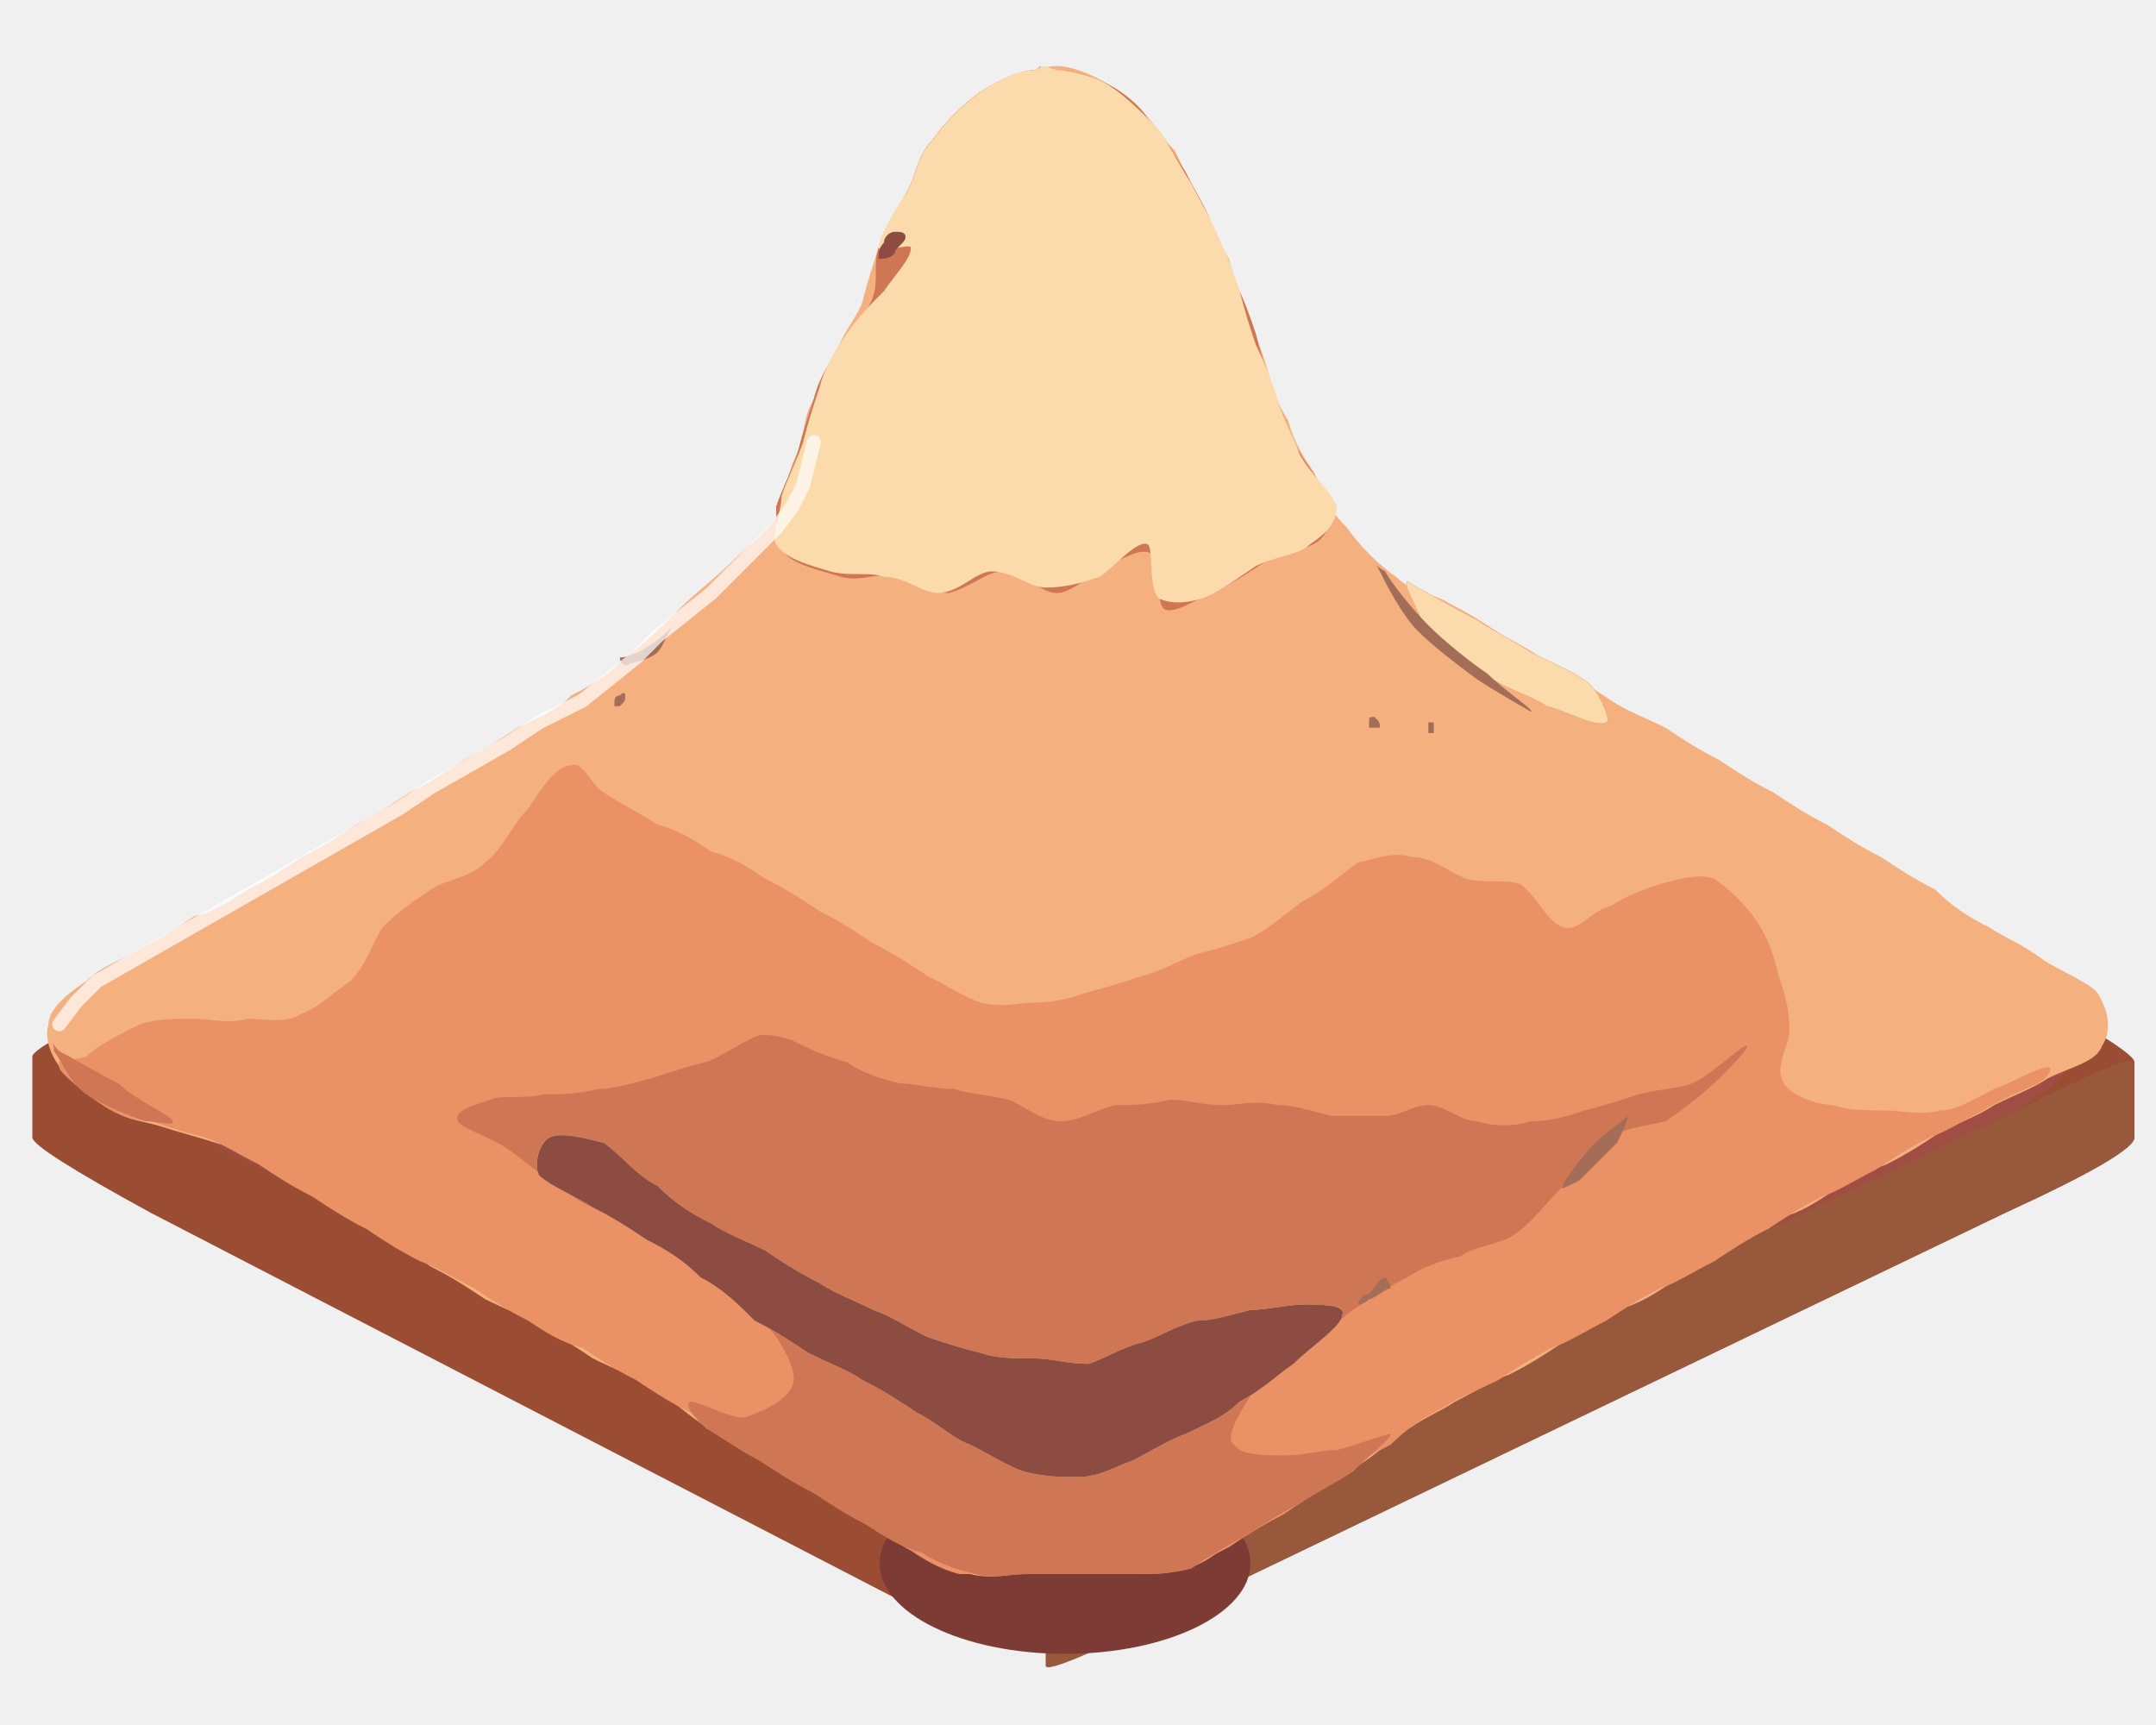
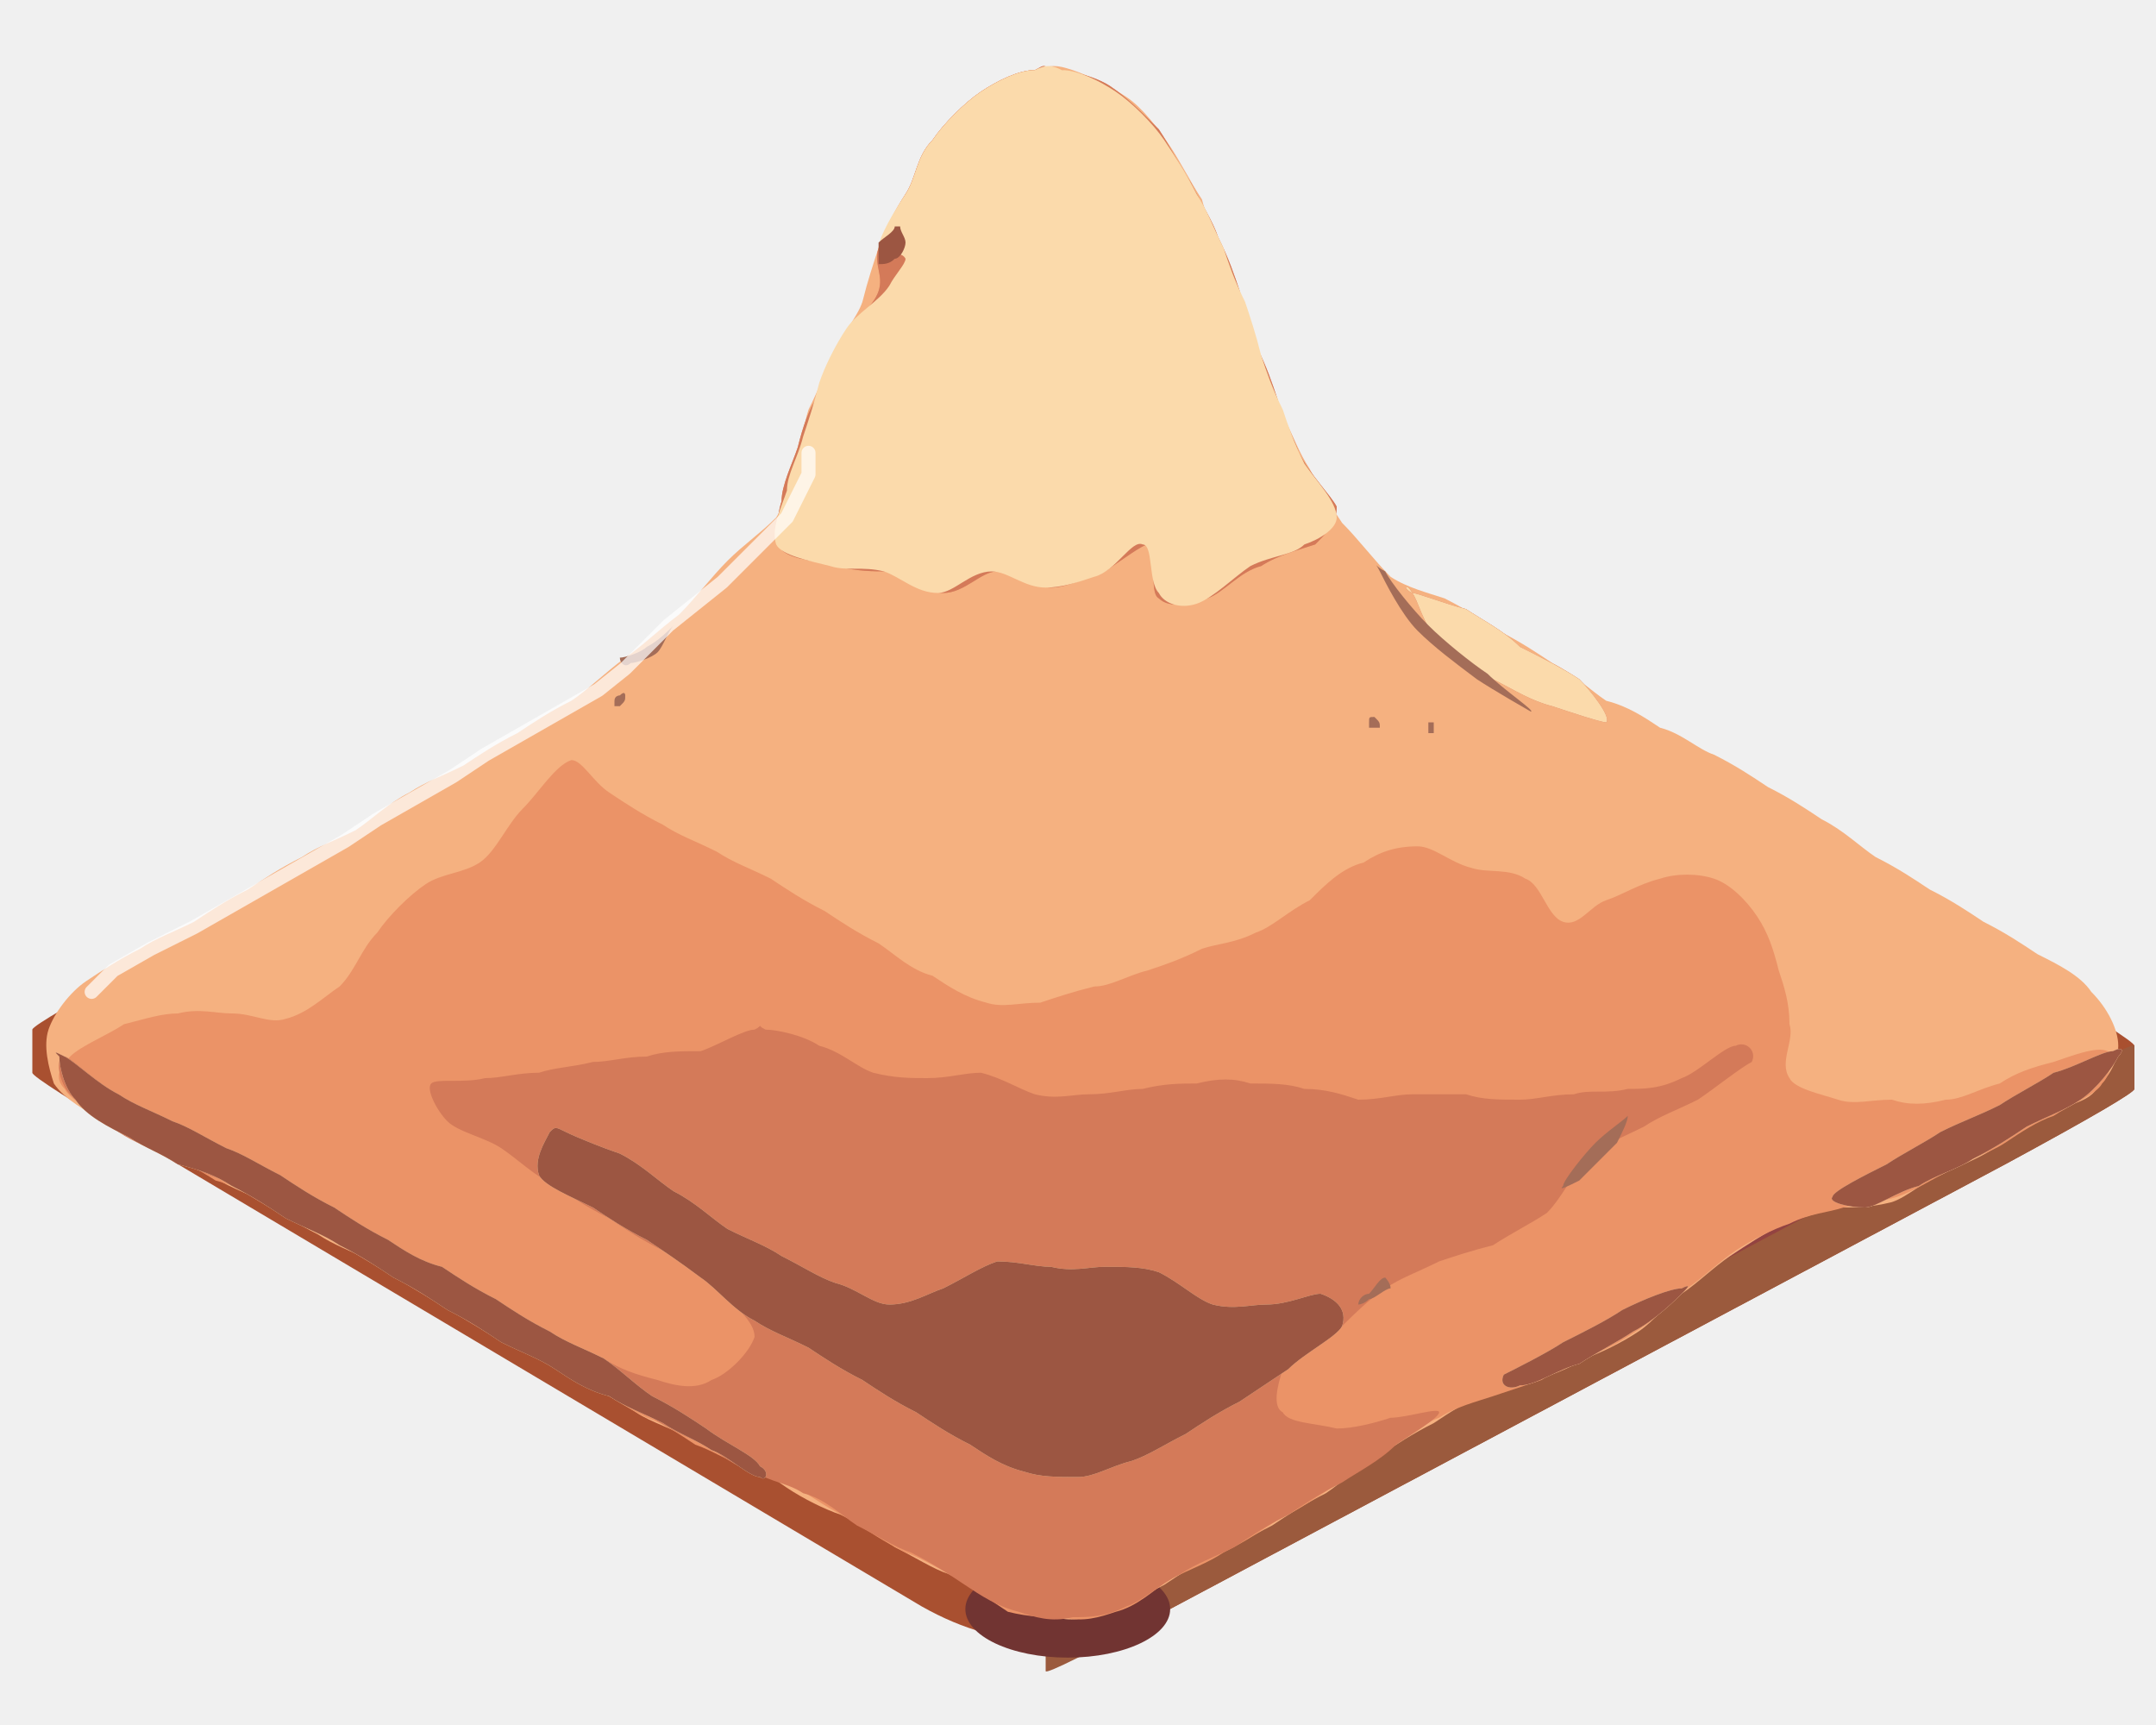
<svg xmlns="http://www.w3.org/2000/svg" viewBox="0 0 400 320" width="400" height="320">
  <defs>
    <clipPath id="mountain-orange-top-clip">
-       <path d="M184 109Q208 97 231 109L374 183Q396 195 372 207L218 281Q194 292 171 281L28 206Q6 194 30 183Z" />
+       <path d="M184 95Q208 82 231 95L374 180Q396 193 372 206L218 288Q194 301 171 288L28 203Q6 190 30 177Z" />
    </clipPath>
  </defs>
  <g id="mountain-orange">
    <g id="mountain-orange-tile">
-       <path fill="#9b4d33" d="M184 109Q208 97 231 109L374 183Q396 195 396 197L396 211Q396 214 372 225L218 299Q194 311 171 299L28 225Q6 213 6 211L6 196Q6 194 30 183Z" />
-       <path fill="#98583b" d="M194 295Q194 292 218 281L372 207Q396 195 396 197L396 211Q396 214 372 225L218 299Q194 311 194 309Z" />
-       <path fill="#a04e44" d="M184 109Q208 97 231 109L374 183Q396 195 372 207L218 281Q194 292 171 281L28 206Q6 194 30 183Z" />
-       <path fill="#ab635a" d="M177 122Q205 109 231 122L341 179Q367 193 339 206L221 263Q193 277 167 263L57 206Q31 192 59 179Z" clip-path="url(#mountain-orange-top-clip)" />
+       <path fill="#a95030" d="M184 95Q208 82 231 95L374 180Q396 193 396 194L396 202Q396 203 372 216L218 298Q194 311 171 298L28 213Q6 200 6 199L6 191Q6 190 30 177Z" />
+       <path fill="#9b5a3d" d="M194 302Q194 301 218 288L372 206Q396 193 396 194L396 202Q396 203 372 216L218 298Q194 311 194 310Z" />
+       <path fill="#924341" d="M184 95Q208 82 231 95L374 180Q396 193 372 206L218 288Q194 301 171 288L28 203Q6 190 30 177Z" />
+       <path fill="#9f5957" d="M177 110Q205 95 231 111L341 176Q367 191 339 206L221 269Q193 284 167 268L57 203Q31 188 59 173Z" clip-path="url(#mountain-orange-top-clip)" />
    </g>
    <g id="mountain-orange-cone">
-       <ellipse id="mountain-orange-contact" cx="197.6" cy="290.0" rx="34.4" ry="16.8" fill="#7c3c35" />
-       <path id="mountain-orange-tone-0" fill="#f4b07f" d="M192 13c-3 0-7 2-10 4-3 2-7 6-9 9-3 3-3 7-5 10-2 4-3 7-5 10-1 3-2 6-3 10-1 3-4 6-5 10-2 3-3 6-5 10-1 3-1 6-3 10-1 3-2 7-3 10-2 3-5 5-8 8-3 3-7 6-10 9-3 3-6 6-10 9-3 3-6 5-10 7-3 3-6 4-10 6-3 2-6 4-10 6-3 2-6 4-10 6-3 2-6 4-10 6-3 2-6 4-10 6-3 2-6 4-10 6-3 2-6 4-10 5-3 2-6 4-10 6-3 2-7 3-10 6-3 2-7 5-7 8-1 3 1 7 3 9 3 3 6 5 9 7 3 2 6 2 9 3 3 1 7 2 10 3 4 1 7 3 10 5 4 2 7 4 10 6 4 2 7 4 10 6 4 2 7 4 10 6 4 2 7 4 10 6 4 2 7 3 10 5 4 2 7 4 10 6 4 2 7 3 10 5 4 2 7 5 10 7 4 3 7 4 10 6 4 2 7 4 10 6 4 2 7 4 10 6 4 2 7 5 10 6 4 2 7 3 10 4 4 1 7 0 10 0 4 0 7 0 10 0 4 0 7 0 10 0 4 0 7 0 10-1 4-1 7-4 10-6 4-2 7-4 10-6 4-2 7-4 10-6 4-2 7-5 10-7 4-3 7-4 10-6 4-2 7-4 10-5 4-2 7-4 10-6 4-2 7-4 10-6 4-1 7-3 10-5 4-2 7-4 10-6 4-2 7-4 10-6 4-1 7-3 10-5 4-2 7-4 10-5 4-2 7-4 10-6 4-2 7-3 10-5 4-2 7-3 10-5 4-2 9-3 10-6 2-3 1-7-1-10-2-2-7-4-10-6-4-3-7-4-10-6-4-2-7-4-10-7-4-2-7-4-10-6-4-2-7-4-10-6-4-2-7-4-10-6-4-2-7-4-10-6-4-2-7-4-10-6-4-2-7-3-10-5-3-2-6-4-10-6-3-2-6-4-10-6-3-2-6-4-10-6-3-2-7-2-10-5-3-2-7-6-9-9-3-3-5-6-6-10-2-3-4-6-5-10-2-3-3-6-4-10-1-3-2-6-4-10-1-3-2-6-3-10-2-3-3-6-5-10-2-3-3-6-5-10-3-3-5-7-8-9-3-3-7-5-10-6-3-1-5-1-8 0z" />
-       <path id="mountain-orange-tone-1" fill="#eb9166" d="M106 142c-3 0-6 5-8 8-3 3-5 8-8 10-3 3-7 3-10 5-3 2-6 4-9 7-2 3-3 7-6 10-3 2-6 5-9 6-3 2-7 1-10 1-4 1-7 0-10 0-4 0-7 0-10 1-4 2-8 4-10 6-3 1-6 0-5 2 0 1 5 5 8 7 3 2 6 3 9 3 3 1 6 2 10 3 3 1 6 3 10 5 3 2 6 4 10 6 3 2 6 4 10 6 3 2 6 4 10 6 3 1 6 3 10 5 3 2 6 4 10 6 3 2 6 4 10 5 3 2 6 4 10 6 3 2 6 4 10 6 3 3 6 5 10 7 3 2 6 4 10 6 3 2 6 4 10 6 3 2 6 4 10 6 3 2 6 4 10 5 3 0 6 0 10 0 3 0 6 0 10 0 3 0 6 0 10 0 3 0 6 0 10-1 3 0 6-2 10-4 3-2 6-4 10-6 3-2 6-4 10-7 3-2 6-4 10-6 3-3 6-5 10-7 3-2 6-3 10-5 3-2 6-4 10-6 3-1 6-3 10-5 3-2 6-4 10-6 3-1 6-3 10-5 3-2 6-4 10-6 3-2 6-4 10-6 3-1 6-3 10-5 3-2 6-4 10-6 3-1 6-3 10-5 3-2 8-4 10-5 2-1 3-3 2-3-2 0-7 3-10 4-4 2-7 4-10 4-4 1-7 0-10 0-4 0-7 0-10-1-3 0-8-2-9-4-2-3 1-7 1-10 0-4-1-7-2-10-1-4-2-7-4-10-2-3-5-6-8-8-3-1-6 0-10 1-3 1-6 2-9 4-4 1-6 5-9 4-3-1-5-6-8-8-3-1-6 0-10-1-3-1-6-4-10-4-3-1-6 0-10 1-3 2-6 5-10 7-3 2-6 5-10 7-3 1-6 2-10 3-3 1-6 3-10 4-3 1-6 2-10 3-3 1-6 2-10 2-3 0-6 1-10 0-3-1-6-3-10-5-3-2-6-4-10-6-3-2-6-4-10-6-3-2-6-4-10-6-3-2-6-4-10-5-3-2-6-4-10-5-3-2-7-4-10-6-2-1-4-6-6-5zM261 109c1 2 3 7 5 10 3 2 7 5 11 7 3 2 7 3 10 5 4 1 9 4 11 3 1 0-1-5-3-7-2-2-7-4-11-6-3-2-7-4-10-6-4-2-9-5-11-6-2-1-2-2-2 0zM192 13c-2 0-7 2-10 4-3 2-7 6-9 9-3 3-3 7-5 10-2 4-4 7-5 10-1 3 0 6-1 9-1 3-4 6-6 9-2 3-4 6-5 10-1 3-2 6-3 10-1 3-3 7-4 10 0 3 0 6 2 9 2 2 7 3 10 4 4 1 7-1 10 0 4 0 7 3 10 3 4-1 7-4 10-4 4 0 7 4 10 4 3 0 7-4 9-5 3-1 7-4 9-2 2 1 0 8 2 10 2 1 6-2 9-3 4-2 7-4 10-6 4-2 8-2 10-4 2-2 2-5 1-8-1-3-4-6-6-10-1-3-3-6-4-10-1-3-2-6-3-10-1-3-2-6-4-10-1-3-2-6-4-10-1-3-3-6-5-10-2-3-4-7-7-10-2-3-6-6-9-7-4-2-8-2-10-2-2-1 0-1-2 0z" />
-       <path id="mountain-orange-tone-2" fill="#cf7655" d="M10 195c1 1 3 6 6 8 3 2 8 4 11 5 2 0 6 1 5 0 0-1-7-4-10-7-4-2-9-5-11-6-2-2-1-2-1 0zM141 192c-3 1-7 4-10 5-4 1-7 2-10 3-4 1-7 2-10 2-4 1-7 1-10 1-4 1-8 0-10 1-3 1-7 2-6 4 0 1 6 3 9 5 3 2 6 5 10 7 3 3 6 4 10 6 3 2 6 4 10 6 3 2 6 5 10 7 3 3 8 6 10 9 2 3 4 7 3 9-1 3-6 5-9 6-3 0-8-3-10-3-1 1 1 3 3 5 2 1 6 4 10 6 3 2 6 4 10 6 3 2 6 4 10 6 3 2 6 4 10 5 3 2 6 3 10 4 3 1 6 0 10 0 3 0 6 0 10 0 3 0 6 0 10 0 3 0 6 0 10-1 3-2 6-4 10-6 3-2 6-4 10-6 3-2 7-4 10-6 3-3 7-6 7-7-1 0-6 2-10 3-3 0-6 1-10 1-3 0-8 0-9-2-2-1 1-6 3-9 2-3 7-5 10-8 3-2 6-6 9-8 3-2 6-4 10-6 3-2 6-3 10-4 3-2 7-2 10-4 3-2 6-6 9-9 3-3 6-7 9-9 3-2 6-2 10-3 3-2 7-5 10-8 2-2 6-6 5-6-1 0-6 5-10 7-3 1-6 1-10 2-3 1-6 2-10 3-3 1-6 2-10 2-3 1-7 1-10 0-3 0-6-3-9-3-3 0-5 2-8 2-3 0-7 0-10 0-4-1-7-2-10-2-4-1-7 0-10 0-4 0-7-1-10-1-4 1-7 1-10 1-4 1-7 3-10 3-4 0-7-3-10-4-4-1-7-1-10-2-4 0-7-1-10-1-4-1-7-2-10-4-4-1-8-3-10-4-3-1-4-1-6-1zM261 109c1 2 3 7 5 10 3 2 7 5 11 7 3 2 7 3 10 5 4 1 9 4 11 3 1 0-1-5-3-7-2-2-7-4-11-6-3-2-7-4-10-6-4-2-9-5-11-6-2-1-2-2-2 0zM192 13c-2 0-7 2-10 4-3 2-7 6-9 9-3 3-3 7-5 10-2 4-4 7-5 10-1 3 0 6-1 9-1 3-4 6-6 9-2 3-4 6-5 10-1 3-2 6-3 10-1 3-3 7-4 10 0 3 0 6 2 9 2 2 7 3 10 4 4 1 7-1 10 0 4 0 7 3 10 3 4-1 7-4 10-4 4 0 7 4 10 4 3 0 7-4 9-5 3-1 7-4 9-2 2 1 0 8 2 10 2 1 6-2 9-3 4-2 7-4 10-6 4-2 8-2 10-4 2-2 2-5 1-8-1-3-4-6-6-10-1-3-3-6-4-10-1-3-2-6-3-10-1-3-2-6-4-10-1-3-2-6-4-10-1-3-3-6-5-10-2-3-4-7-7-10-2-3-6-6-9-7-4-2-8-2-10-2-2-1 0-1-2 0z" />
-       <path id="mountain-orange-tone-3" fill="#fbdaab" d="M102 211c-2 1-3 5-2 7 2 2 7 4 10 6 4 2 7 4 10 6 4 2 7 4 10 7 4 2 7 5 10 8 4 2 7 4 10 6 4 2 7 3 10 5 4 2 7 4 10 6 4 2 7 5 10 6 4 2 7 4 10 5 4 1 7 1 10 1 4 0 7-2 10-3 4-2 7-4 10-5 4-2 7-3 10-6 4-2 7-5 10-7 3-3 9-7 9-9 1-2-4-2-7-2-3 0-7 1-10 1-4 1-7 2-10 2-4 1-7 3-10 4-4 1-7 3-10 4-4 0-7-1-10-1-4 0-7 0-10-1-4-1-7-2-10-3-4-2-7-4-10-5-4-2-7-3-10-5-4-2-7-4-10-6-4-2-7-3-10-5-4-2-7-4-10-7-4-2-7-6-10-8-4-1-8-2-10-1zM261 109c1 2 3 7 5 10 3 2 7 5 11 7 3 2 7 3 10 5 4 1 9 4 11 3 1 0-1-5-3-7-2-2-7-4-11-6-3-2-7-4-10-6-4-2-9-5-11-6-2-1-2-2-2 0zM192 13c-3 0-7 2-10 4-3 2-7 6-9 9-3 3-3 7-5 10-2 3-5 8-5 10 1 1 6-1 6 0 0 2-3 5-5 8-2 2-5 5-7 8-2 3-4 6-5 10-1 3-2 6-3 10-1 3-3 7-4 10 0 3-2 7-1 9 2 3 7 4 10 5 4 1 7 0 10 1 4 0 7 3 10 3 4 0 7-4 10-4 4 0 7 3 10 3 4 0 7-1 10-2 3-2 7-7 9-6 1 1 0 8 2 10 2 1 5 1 8 0 3-1 7-4 10-6 4-2 8-2 10-4 3-2 5-4 5-7-1-3-5-6-7-10-1-3-3-6-4-10-1-3-2-6-4-10-1-3-2-6-3-10-1-3-2-6-4-10-1-3-3-6-5-10-2-3-4-7-6-10-3-3-6-6-9-8-3-2-8-3-10-3-3-1-2-1-4 0z" />
-       <path id="mountain-orange-tone-4" fill="#8d4c42" d="M102 211c-2 1-3 5-2 7 2 2 7 4 10 6 4 2 7 4 10 6 4 2 7 4 10 7 4 2 7 5 10 8 4 2 7 4 10 6 4 2 7 3 10 5 4 2 7 4 10 6 4 2 7 5 10 6 4 2 7 4 10 5 4 1 7 1 10 1 4 0 7-2 10-3 4-2 7-4 10-5 4-2 7-3 10-6 4-2 7-5 10-7 3-3 9-7 9-9 1-2-4-2-7-2-3 0-7 1-10 1-4 1-7 2-10 2-4 1-7 3-10 4-4 1-7 3-10 4-4 0-7-1-10-1-4 0-7 0-10-1-4-1-7-2-10-3-4-2-7-4-10-5-4-2-7-3-10-5-4-2-7-4-10-6-4-2-7-3-10-5-4-2-7-4-10-7-4-2-7-6-10-8-4-1-8-2-10-1zM166 43c-1 0-2 1-2 2-1 1-1 2-1 3 1 0 2 0 3-1 0-1 2-2 2-3 0-1-1-1-2-1z" />
+       <ellipse id="mountain-orange-contact" cx="198.1" cy="298.5" rx="19.0" ry="9.0" fill="#713432" />
+       <path id="mountain-orange-tone-0" fill="#f5b180" d="M192 13c-3 0-7 2-10 4-3 2-7 6-9 9-3 3-3 7-5 10-2 4-4 7-5 10-1 3-2 6-3 10-1 3-4 6-5 10-2 3-3 6-5 10-1 3-1 6-3 10-1 3-1 7-3 10-3 3-6 5-9 8-3 3-6 7-9 10-4 3-7 6-10 8-4 3-7 6-10 8-4 2-7 4-10 6-4 2-7 4-10 6-4 2-7 3-10 5-4 2-7 5-10 7-4 2-7 3-10 5-4 2-7 4-10 6-4 2-7 4-10 6-4 2-7 3-10 5-4 2-7 4-10 6-3 2-6 6-7 9-1 3 0 7 1 10 2 3 6 5 9 7 4 2 7 3 10 5 3 2 6 3 10 5 3 2 6 3 10 5 3 2 6 4 10 6 3 2 6 3 10 5 3 2 6 4 10 6 3 2 6 4 10 6 3 2 6 4 10 5 3 2 6 4 9 6 4 1 7 3 10 5 3 2 7 3 10 5 3 1 6 2 9 4 4 1 6 3 9 5 3 2 7 4 10 5 4 2 7 4 10 6 4 2 7 4 10 5 4 2 7 4 10 6 3 1 6 2 10 2 3 1 6 0 10-1 3-1 6-3 10-5 3-2 6-4 10-6 3-1 6-3 10-5 3-2 6-4 10-6 3-2 6-5 10-7 3-2 6-4 10-6 3-2 6-4 9-5 3-1 7-2 10-3 3-1 6-2 9-4 3-1 7-3 10-5 3-2 5-5 8-7 3-2 6-5 9-7 3-2 6-4 10-6 3-1 6-2 10-3 3 0 6 0 10-1 3-1 6-4 9-5 4-2 7-3 10-5 3-2 6-4 9-6 3-2 8-2 10-5 2-2 4-5 4-8 0-3-2-7-5-10-2-3-6-5-10-7-3-2-6-4-10-6-3-2-6-4-10-6-3-2-6-4-10-6-3-2-6-5-10-7-3-2-6-4-10-6-3-2-6-4-10-6-3-1-6-4-10-5-3-2-6-4-10-5-3-2-6-5-10-7-3-2-6-4-10-6-3-2-6-4-10-6-3-1-7-2-10-4-3-3-6-7-9-10-2-3-4-6-6-10-2-3-3-6-5-10-1-3-2-6-4-10-1-3-2-6-3-10-1-3-2-6-4-10-1-3-3-6-4-10-2-3-4-7-6-10-2-3-5-7-8-9-3-2-7-4-10-5-3-1-4-1-7 0z" />
+       <path id="mountain-orange-tone-1" fill="#eb9367" d="M106 141c-3 1-6 6-9 9-3 3-5 8-8 10-3 2-7 2-10 4-3 2-7 6-9 9-3 3-4 7-7 10-3 2-6 5-10 6-3 1-6-1-10-1-3 0-6-1-10 0-3 0-6 1-10 2-3 2-8 4-10 6-2 2-3 4-1 6 1 2 6 5 9 7 3 2 6 3 9 5 3 1 7 3 10 5 4 1 7 3 10 5 4 2 7 4 10 5 4 2 7 4 10 6 4 2 7 4 10 6 4 2 7 4 10 6 4 2 7 3 10 5 4 2 7 4 10 5 3 2 6 4 10 6 3 1 6 3 9 5 3 1 6 3 9 4 4 1 7 2 10 4 3 2 6 4 10 6 3 2 6 4 10 6 3 1 6 3 10 5 3 2 6 4 9 6 4 1 7 1 10 1 4 1 7 0 10-1 4-1 7-4 10-6 4-2 7-3 10-5 4-2 7-4 10-6 4-2 7-4 10-6 4-2 7-5 10-7 4-2 7-5 10-6 3-2 7-3 10-4 3-1 6-2 9-3 3-2 7-3 10-5 3-1 6-3 9-5 3-2 5-5 8-7 3-2 6-5 9-7 3-2 7-4 10-5 4-2 7-2 10-3 4-1 7-1 10-2 3-1 6-3 10-5 3-2 7-3 10-5 3-2 6-4 9-5 3-2 8-4 9-6 2-2 2-6 1-6-2-1-7 1-10 2-4 1-7 2-10 4-4 1-7 3-10 3-4 1-7 1-10 0-4 0-7 1-10 0-3-1-8-2-9-4-2-3 1-7 0-10 0-4-1-7-2-10-1-4-2-7-4-10-2-3-5-6-8-7-3-1-7-1-10 0-4 1-7 3-10 4-3 1-5 5-8 4-3-1-4-7-7-8-3-2-7-1-10-2-4-1-7-4-10-4-4 0-7 1-10 3-4 1-7 4-10 7-4 2-7 5-10 6-4 2-7 2-10 3-4 2-7 3-10 4-4 1-7 3-10 3-4 1-7 2-10 3-4 0-7 1-10 0-4-1-7-3-10-5-4-1-7-4-10-6-4-2-7-4-10-6-4-2-7-4-10-6-4-2-7-3-10-5-4-2-7-3-10-5-4-2-7-4-10-6-3-2-5-6-7-6zM262 110c1 1 2 6 5 9 2 3 7 5 10 7 4 2 7 4 11 5 3 1 9 3 10 3 1-1-3-6-5-8-3-2-7-4-11-6-3-3-7-5-10-7-4-1-9-3-10-3-2-1-1-2 0 0zM192 13c-3 0-7 2-10 4-3 2-7 6-9 9-3 3-3 7-5 10-2 3-4 7-5 10-1 3 1 5 0 8-1 3-5 6-7 9-2 3-3 6-4 10-2 3-3 6-4 10-1 3-3 7-3 10-1 3-1 7 0 9 2 2 7 2 10 3 4 1 7 1 10 1 4 1 7 4 10 4 4 0 7-4 10-4 4 0 7 3 10 3 3 0 7-2 10-3 3-2 7-5 8-5 2 1 0 9 2 10 2 2 6 1 9 0 3-1 6-5 10-6 3-2 7-3 10-4 2-2 4-4 4-7-1-2-5-6-7-10-1-3-3-6-4-10-1-3-2-6-4-10-1-3-2-6-3-10-1-3-2-6-4-10-1-3-3-6-5-10-2-3-4-7-6-10-3-3-6-6-9-8-3-2-8-3-10-3-3-1-2-1-4 0z" />
+       <path id="mountain-orange-tone-2" fill="#d47a59" d="M312 239c-2 0-7 2-11 4-3 2-7 4-11 6-3 2-9 5-11 6-1 2 1 3 3 2 3 0 7-3 11-4 3-2 7-4 10-6 4-2 8-6 9-7 1-1 2-2 0-1zM392 195c-2 0-7 3-11 4-3 2-7 4-10 6-4 2-7 3-11 5-3 2-7 4-10 6-4 2-10 5-10 6-1 1 3 2 6 2 2 0 6-3 10-4 3-2 7-3 10-5 4-2 7-4 10-6 4-2 7-3 10-5 3-2 6-6 7-8 1-1 1-2-1-1zM140 191c-2 0-7 3-10 4-4 0-7 0-10 1-4 0-7 1-10 1-4 1-7 1-10 2-4 0-7 1-10 1-4 1-9 0-10 1-1 1 1 5 3 7 2 2 7 3 10 5 3 2 6 5 10 7 3 2 6 4 10 6 3 2 6 4 10 6 3 2 7 4 10 7 3 3 7 6 7 9-1 3-5 7-8 8-3 2-7 1-10 0-4-1-7-2-10-4-4-1-7-3-10-5-4-2-7-4-10-6-4-2-7-4-10-6-4-1-7-3-10-5-4-2-7-4-10-6-4-2-7-4-10-6-4-2-7-4-10-5-4-2-7-4-10-5-4-2-7-3-10-5-4-2-9-7-10-7-2 0-1 5 1 7 2 2 6 5 9 7 3 2 6 3 10 5 3 1 6 3 10 4 3 2 6 4 10 6 3 2 6 3 10 5 3 2 6 4 10 6 3 2 6 4 10 6 3 2 6 4 10 6 3 2 6 3 10 5 3 2 6 4 9 5 4 2 7 4 10 5 3 2 7 4 10 5 3 2 5 4 9 5 3 2 6 2 9 4 4 1 7 4 10 6 4 2 7 4 10 5 4 2 7 4 10 6 3 2 6 4 10 5 3 1 6 2 10 1 3 0 6 0 10-2 3-1 6-4 10-6 3-2 6-3 10-5 3-2 6-4 10-6 3-2 6-4 10-6 3-2 7-4 10-7 3-2 8-5 8-6 0-1-6 1-9 1-3 1-7 2-10 2-4-1-9-1-10-3-2-1-1-5 0-8 2-2 7-5 10-7 3-3 6-6 9-8 3-2 6-3 10-5 3-1 6-2 10-3 3-2 7-4 10-6 3-3 5-8 8-10 3-3 6-4 10-6 3-2 6-3 10-5 3-2 8-6 10-7 1-2-1-4-3-3-2 0-7 5-10 6-4 2-7 2-10 2-4 1-7 0-10 1-4 0-7 1-10 1-4 0-7 0-10-1-4 0-7 0-10 0-3 0-6 1-10 1-3-1-6-2-10-2-3-1-6-1-10-1-3-1-6-1-10 0-3 0-6 0-10 1-3 0-6 1-10 1-3 0-6 1-10 0-3-1-6-3-10-4-3 0-6 1-10 1-3 0-6 0-10-1-3-1-6-4-10-5-3-2-8-3-10-3-2-1 0-1-2 0zM262 110c1 1 2 6 5 9 2 3 7 5 10 7 4 2 7 4 11 5 3 1 9 3 10 3 1-1-3-6-5-8-3-2-7-4-11-6-3-3-7-5-10-7-4-1-9-3-10-3-2-1-1-2 0 0zM192 13c-3 0-7 2-10 4-3 2-7 6-9 9-3 3-3 7-5 10-2 3-4 7-5 10-1 3 1 5 0 8-1 3-5 6-7 9-2 3-3 6-4 10-2 3-3 6-4 10-1 3-3 7-3 10-1 3-1 7 0 9 2 2 7 2 10 3 4 1 7 1 10 1 4 1 7 4 10 4 4 0 7-4 10-4 4 0 7 3 10 3 3 0 7-2 10-3 3-2 7-5 8-5 2 1 0 9 2 10 2 2 6 1 9 0 3-1 6-5 10-6 3-2 7-3 10-4 2-2 4-4 4-7-1-2-5-6-7-10-1-3-3-6-4-10-1-3-2-6-4-10-1-3-2-6-3-10-1-3-2-6-4-10-1-3-3-6-5-10-2-3-4-7-6-10-3-3-6-6-9-8-3-2-8-3-10-3-3-1-2-1-4 0z" />
+       <path id="mountain-orange-tone-3" fill="#fbdaab" d="M312 239c-2 0-7 2-11 4-3 2-7 4-11 6-3 2-9 5-11 6-1 2 1 3 3 2 3 0 7-3 11-4 3-2 7-4 10-6 4-2 8-6 9-7 1-1 2-2 0-1zM102 210c-1 2-3 5-2 8 1 2 6 4 10 6 3 2 6 4 10 6 3 2 6 4 10 7 3 2 6 6 10 8 3 2 6 3 10 5 3 2 6 4 10 6 3 2 6 4 10 6 3 2 6 4 10 6 3 2 6 4 10 5 3 1 6 1 10 1 3 0 6-2 10-3 3-1 6-3 10-5 3-2 6-4 10-6 3-2 6-4 9-6 3-3 9-6 10-8 1-3-1-5-4-6-2 0-6 2-10 2-3 0-6 1-10 0-3-1-6-4-10-6-3-1-6-1-10-1-3 0-6 1-10 0-3 0-6-1-10-1-3 1-6 3-10 5-3 1-6 3-10 3-3 0-6-3-10-4-3-1-6-3-10-5-3-2-6-3-10-5-3-2-6-5-10-7-3-2-6-5-10-7-3-1-8-3-10-4-2-1-2-1-3 0zM11 196c0 2 1 6 3 8 2 3 6 5 10 7 3 2 6 3 9 5 4 1 7 2 10 4 4 2 7 4 10 6 4 2 7 3 10 5 4 2 7 4 10 6 4 2 7 4 10 6 4 2 7 4 10 6 4 2 7 3 10 5 3 2 6 4 10 5 3 2 6 3 10 5 3 2 6 3 9 5 3 1 7 5 9 5 1 1 2-1 0-2-1-2-6-4-10-7-3-2-6-4-10-6-3-2-6-5-9-7-4-2-7-3-10-5-4-2-7-4-10-6-4-2-7-4-10-6-4-1-7-3-10-5-4-2-7-4-10-6-4-2-7-4-10-6-4-2-7-4-10-5-4-2-7-4-10-5-4-2-7-3-10-5-4-2-8-6-10-7-2-1-2-1-1 0zM392 195c-2 0-7 3-11 4-3 2-7 4-10 6-4 2-7 3-11 5-3 2-7 4-10 6-4 2-10 5-10 6-1 1 3 2 6 2 2 0 6-3 10-4 3-2 7-3 10-5 4-2 7-4 10-6 4-2 7-3 10-5 3-2 6-6 7-8 1-1 1-2-1-1zM262 110c1 1 2 6 5 9 2 3 7 5 10 7 4 2 7 4 11 5 3 1 9 3 10 3 1-1-3-6-5-8-3-2-7-4-11-6-3-3-7-5-10-7-4-1-9-3-10-3-2-1-1-2 0 0zM192 13c-3 0-7 2-10 4-3 2-7 6-9 9-3 3-3 7-5 10-2 3-5 8-5 10 0 2 4 0 5 2 0 1-2 3-3 5-2 3-6 5-8 8-2 3-4 7-5 10-1 4-2 7-3 10-1 4-3 7-3 10-1 3-3 7-2 10 1 2 6 3 10 4 3 1 6 0 10 1 3 1 6 4 10 4 3 0 6-4 10-4 3 0 6 3 10 3 3 0 6-1 9-2 4-1 7-7 9-6 2 0 1 7 3 9 1 2 4 3 7 2 3-1 7-5 10-7 4-2 8-2 10-4 3-1 6-3 6-5 0-3-4-7-6-10-2-4-3-7-4-10-2-4-3-7-4-10-1-4-2-7-3-10-2-4-3-7-4-10-2-4-3-7-5-10-2-4-4-7-6-10-2-3-6-7-9-9-3-2-7-4-10-4-2-1-3-1-5 0z" />
+       <path id="mountain-orange-tone-4" fill="#9c5642" d="M312 239c-2 0-7 2-11 4-3 2-7 4-11 6-3 2-9 5-11 6-1 2 1 3 3 2 3 0 7-3 11-4 3-2 7-4 10-6 4-2 8-6 9-7 1-1 2-2 0-1zM102 210c-1 2-3 5-2 8 1 2 6 4 10 6 3 2 6 4 10 6 3 2 6 4 10 7 3 2 6 6 10 8 3 2 6 3 10 5 3 2 6 4 10 6 3 2 6 4 10 6 3 2 6 4 10 6 3 2 6 4 10 5 3 1 6 1 10 1 3 0 6-2 10-3 3-1 6-3 10-5 3-2 6-4 10-6 3-2 6-4 9-6 3-3 9-6 10-8 1-3-1-5-4-6-2 0-6 2-10 2-3 0-6 1-10 0-3-1-6-4-10-6-3-1-6-1-10-1-3 0-6 1-10 0-3 0-6-1-10-1-3 1-6 3-10 5-3 1-6 3-10 3-3 0-6-3-10-4-3-1-6-3-10-5-3-2-6-3-10-5-3-2-6-5-10-7-3-2-6-5-10-7-3-1-8-3-10-4-2-1-2-1-3 0zM11 196c0 2 1 6 3 8 2 3 6 5 10 7 3 2 6 3 9 5 4 1 7 2 10 4 4 2 7 4 10 6 4 2 7 3 10 5 4 2 7 4 10 6 4 2 7 4 10 6 4 2 7 4 10 6 4 2 7 3 10 5 3 2 6 4 10 5 3 2 6 3 10 5 3 2 6 3 9 5 3 1 7 5 9 5 1 1 2-1 0-2-1-2-6-4-10-7-3-2-6-4-10-6-3-2-6-5-9-7-4-2-7-3-10-5-4-2-7-4-10-6-4-2-7-4-10-6-4-1-7-3-10-5-4-2-7-4-10-6-4-2-7-4-10-6-4-2-7-4-10-5-4-2-7-4-10-5-4-2-7-3-10-5-4-2-8-6-10-7-2-1-2-1-1 0zM392 195c-2 0-7 3-11 4-3 2-7 4-10 6-4 2-7 3-11 5-3 2-7 4-10 6-4 2-10 5-10 6-1 1 3 2 6 2 2 0 6-3 10-4 3-2 7-3 10-5 4-2 7-4 10-6 4-2 7-3 10-5 3-2 6-6 7-8 1-1 1-2-1-1zM166 42c0 1-2 2-3 3 0 1 0 3 0 4 1 0 2 0 3-1 1 0 2-2 2-3 0-1-1-2-1-3-1 0 0 0-1 0z" />
      <path id="mountain-orange-ink" fill="#a46d58" d="M257 237c-1 0-2 2-3 3-1 0-2 1-2 2 0 0 1 0 2-1 1 0 3-2 4-2 0-1-1-2-1-2zM302 207c-1 1-4 3-6 5-2 2-6 7-6 8-1 1 1 0 3-1 2-2 5-5 7-7 1-2 2-4 2-5 1-1 1-1 0 0zM265 134c0 0 0 1 0 1 0 1 0 1 0 1 1 0 1 0 1 0 0-1 0-1 0-2 0 0 0 0-1 0zM255 133c-1 0-1 0-1 1 0 0 0 1 0 1 1 0 1 0 2 0 0-1 0-1-1-2 0 0 0 0 0 0zM115 129c0 0-1 0-1 1 0 0 0 1 0 1 0 0 1 0 1 0 1-1 1-1 1-2 0 0 0 0 0 0 0 0 0-1-1 0zM125 116c-1 1-3 3-5 4-1 1-4 2-5 2 0 1 1 2 2 1 1 0 4-1 5-2 1-1 2-4 3-5 0 0 0 0 0 0zM256 106c1 2 4 8 7 11 3 3 7 6 11 9 3 2 10 6 10 6 1 0-5-4-8-7-3-2-8-6-11-9-3-3-7-8-8-10-2-1-2-2-1 0z" />
-       <path id="mountain-orange-gloss" d="M151 82 150 86 149 90 147 94 144 98 140 102 136 106 132 110 127 114 122 118 118 122 113 126 108 130 100 134 94 138 87 142 80 146 74 150 67 154 60 158 53 162 46 166 39 170 32 174 25 178 18 182 14 186 11 190" fill="none" stroke="#fff" stroke-width="2.6" stroke-linecap="round" stroke-linejoin="round" opacity="0.7" />
+       <path id="mountain-orange-gloss" d="M150 84 150 88 148 92 146 96 142 100 138 104 134 108 129 112 124 116 120 120 116 124 111 128 104 132 97 136 90 140 84 144 77 148 70 152 64 156 57 160 50 164 43 168 36 172 28 176 21 180 17 184" fill="none" stroke="#fff" stroke-width="2.6" stroke-linecap="round" stroke-linejoin="round" opacity="0.7" />
    </g>
  </g>
</svg>
